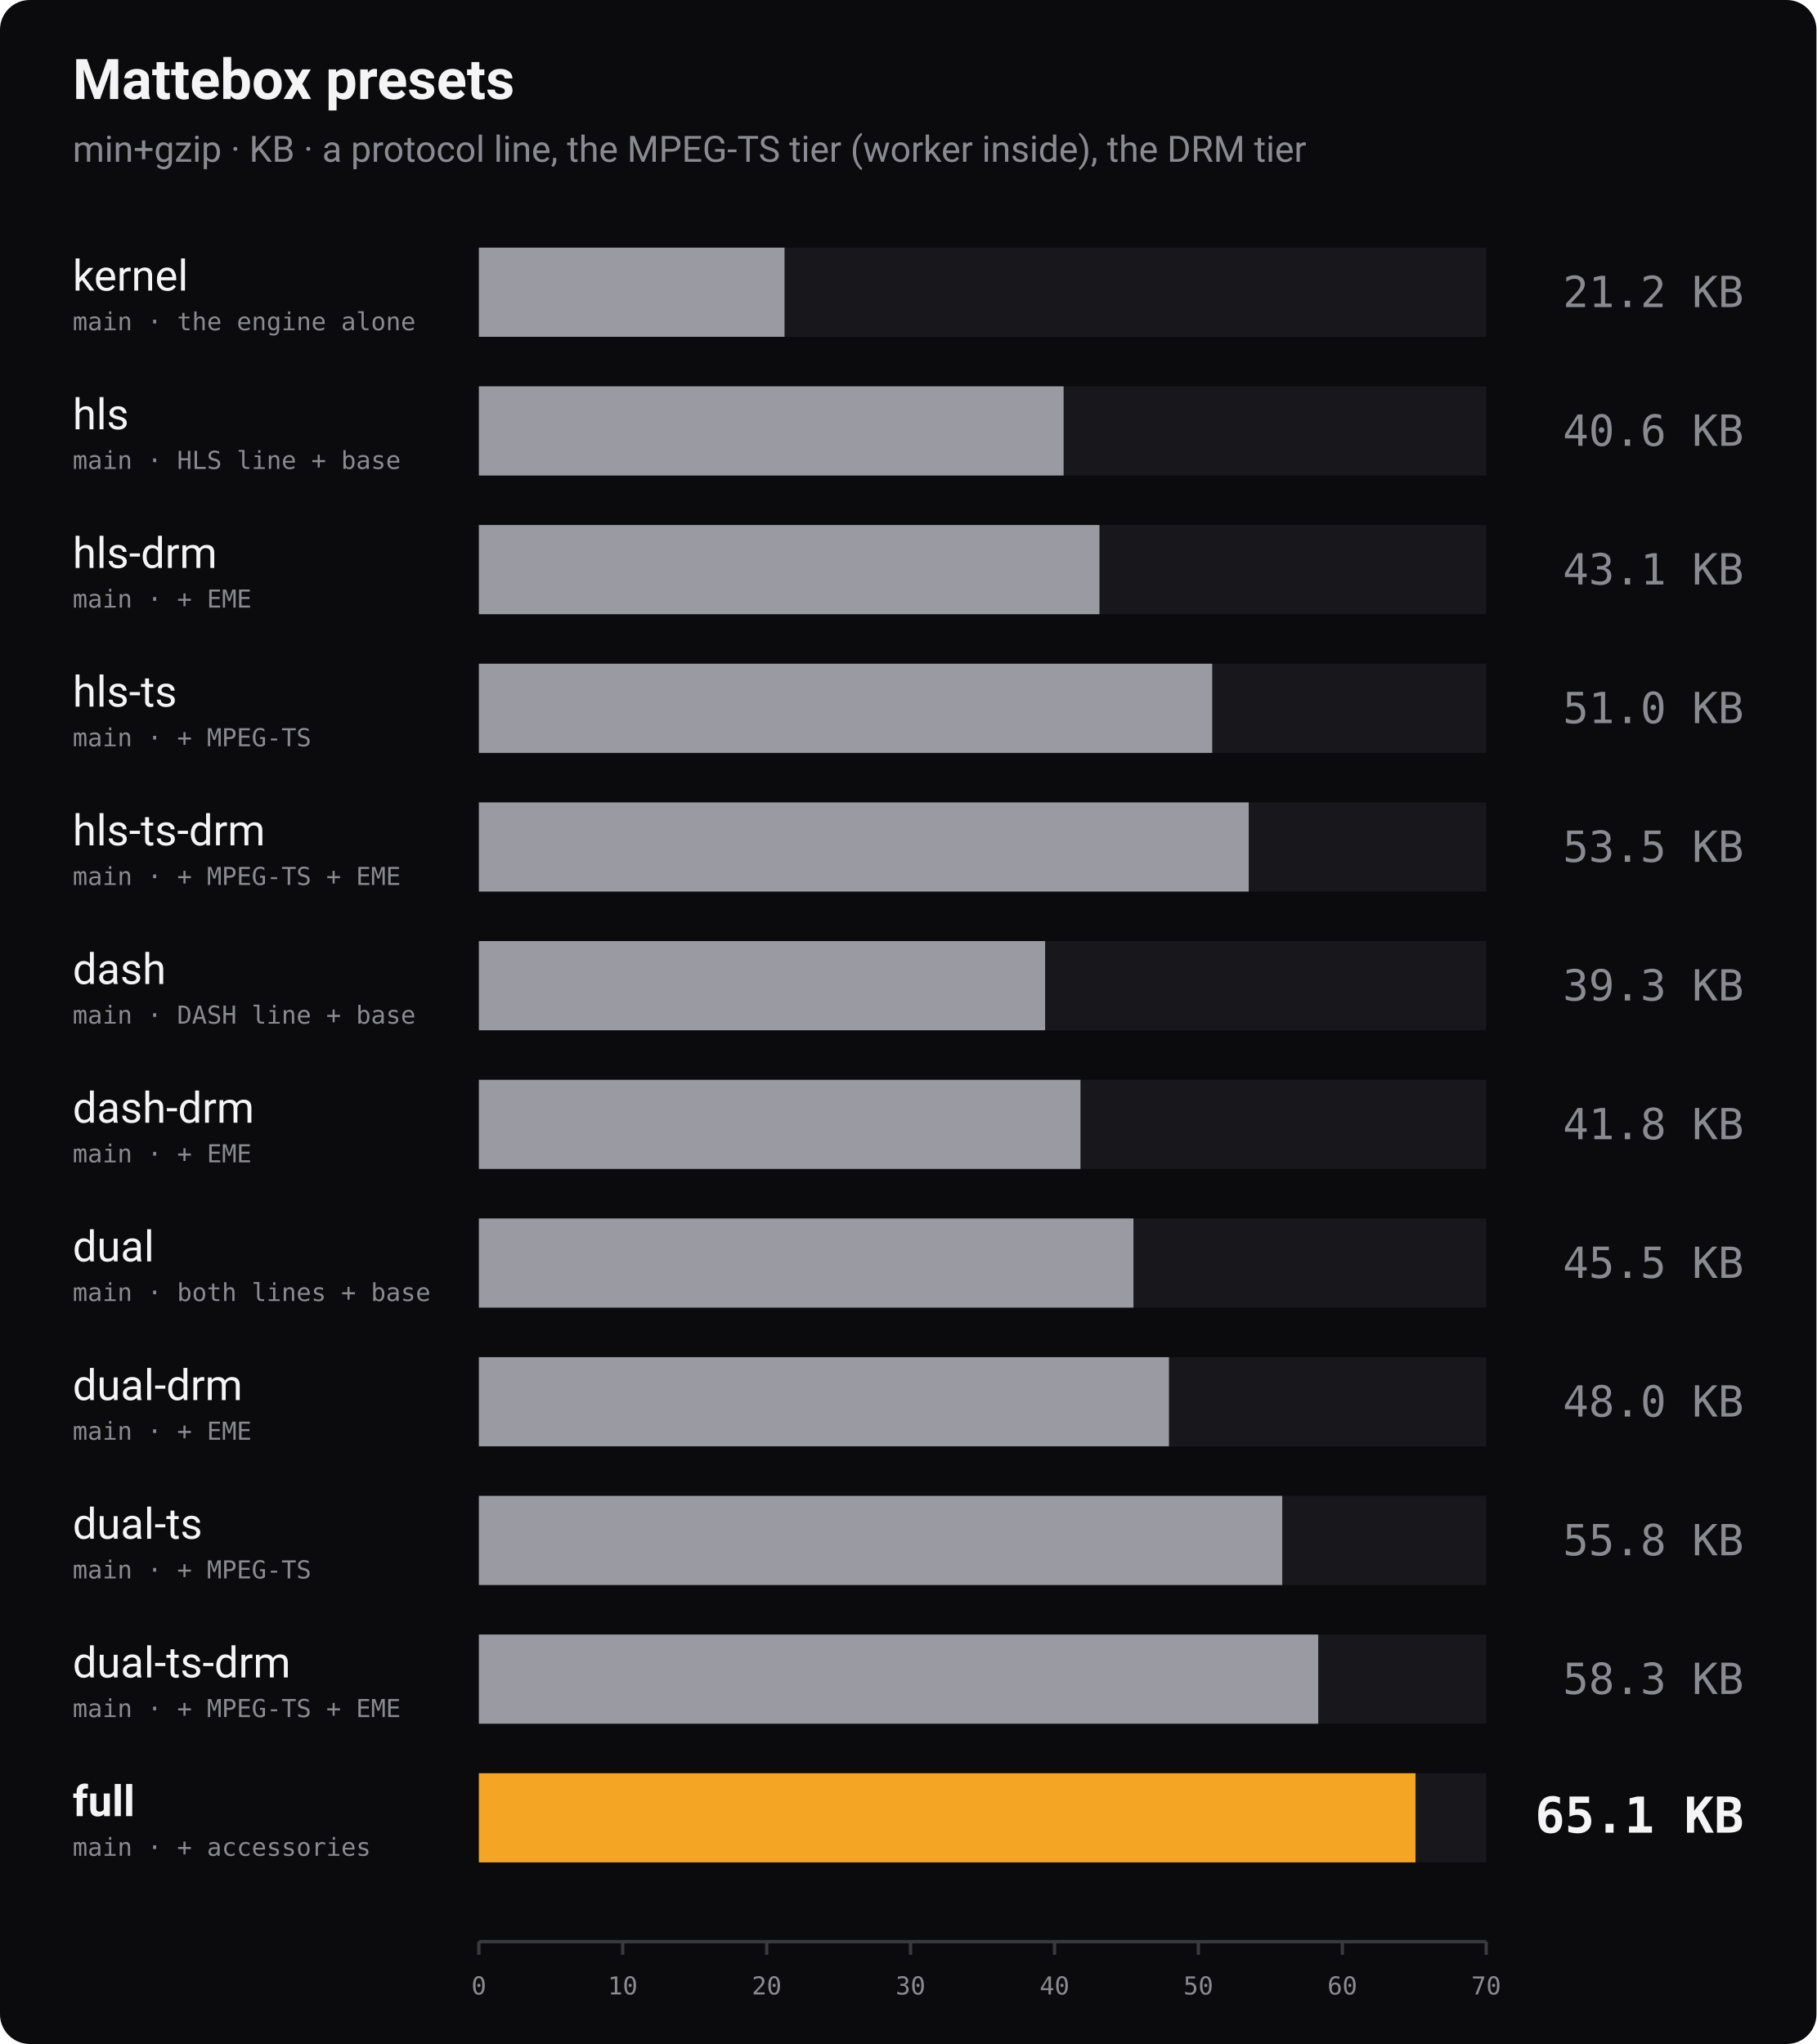
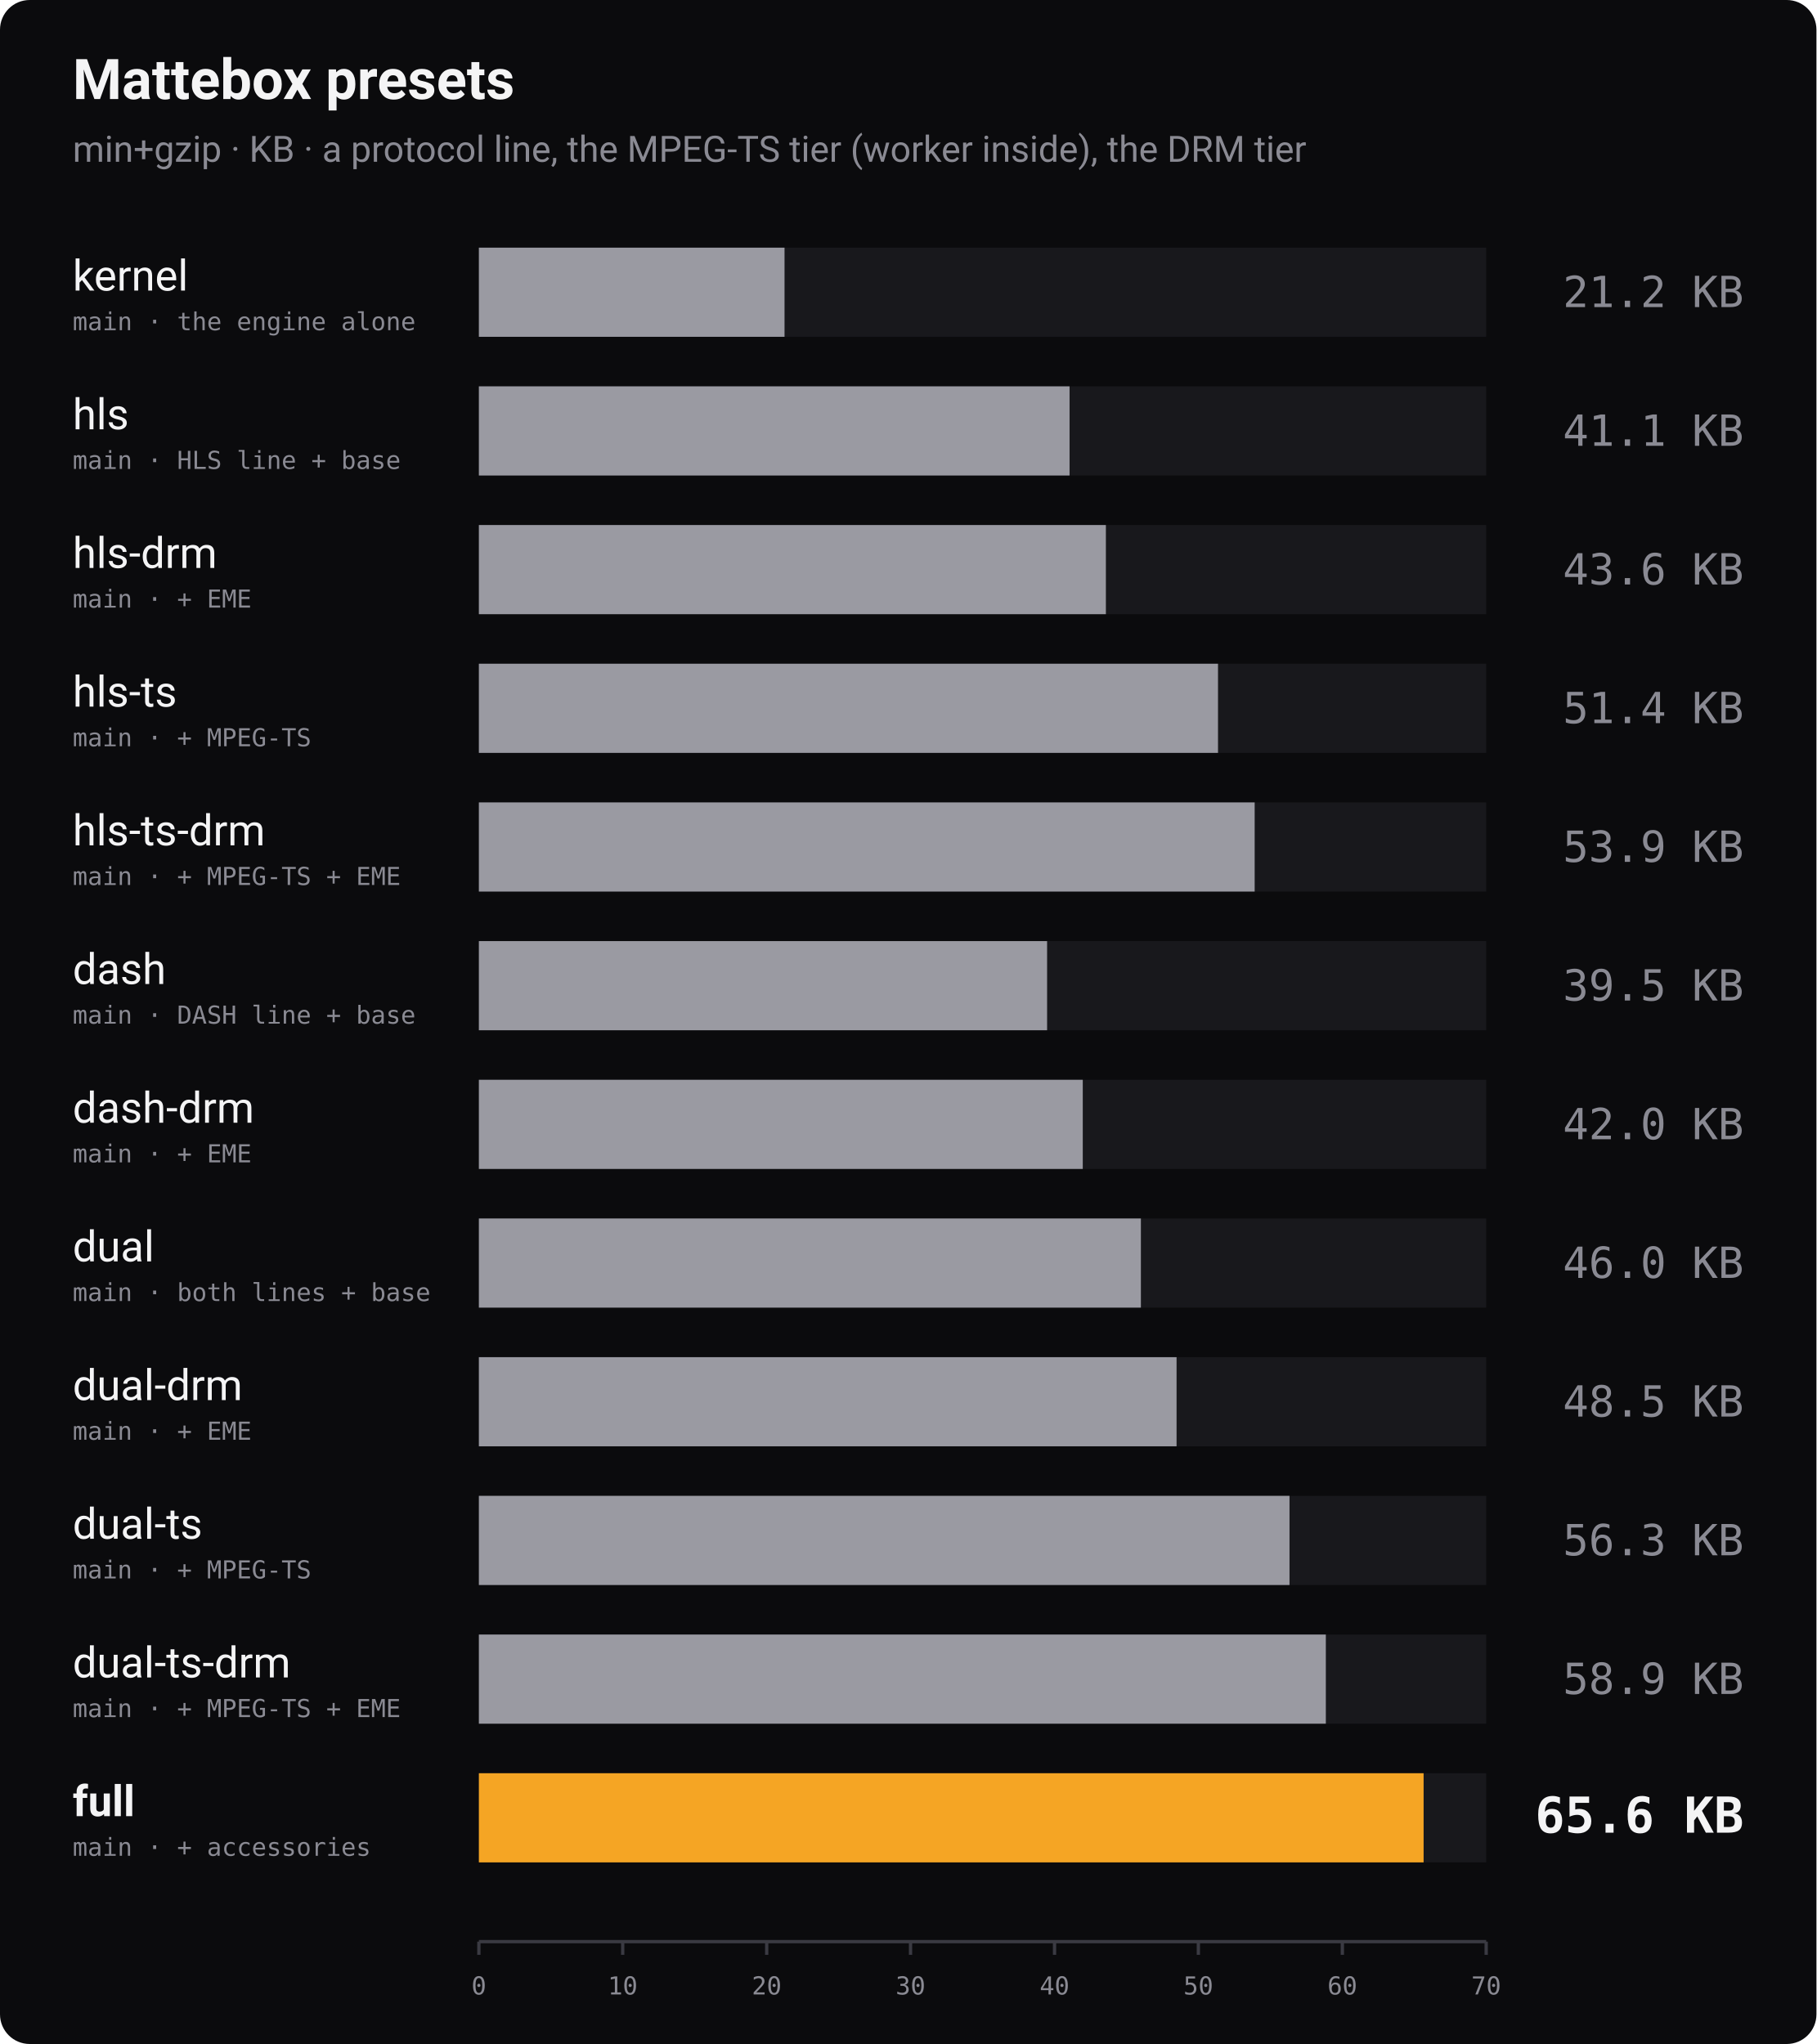
<svg xmlns="http://www.w3.org/2000/svg" width="1100" height="1238" viewBox="0 0 1100 1238" role="img" aria-label="Bundle size of every Mattebox preset, min+gzip">
  <rect width="1100" height="1238" rx="18" fill="#0b0b0d" />
  <text x="44" y="60" font-family="-apple-system, 'Segoe UI', Roboto, Helvetica, Arial, sans-serif" font-size="34" font-weight="700" fill="#f4f4f5">Mattebox presets</text>
  <text x="44" y="98" font-family="-apple-system, 'Segoe UI', Roboto, Helvetica, Arial, sans-serif" font-size="22" fill="#8a8a93">min+gzip · KB · a protocol line, the MPEG-TS tier (worker inside), the DRM tier</text>
  <text x="44" y="176" font-family="-apple-system, 'Segoe UI', Roboto, Helvetica, Arial, sans-serif" font-size="26" font-weight="400" fill="#f4f4f5">kernel</text>
  <text x="44" y="200" font-family="ui-monospace, 'SF Mono', Menlo, Consolas, monospace" font-size="15" fill="#8a8a93">main · the engine alone</text>
  <rect x="290" y="150" width="610" height="54" fill="#18181c" />
  <rect x="290" y="150" width="185.1" height="54" fill="#9a9aa2" />
  <text x="1056" y="186" text-anchor="end" font-family="ui-monospace, 'SF Mono', Menlo, Consolas, monospace" font-size="26" font-weight="400" fill="#8a8a93">21.2 KB</text>
  <text x="44" y="260" font-family="-apple-system, 'Segoe UI', Roboto, Helvetica, Arial, sans-serif" font-size="26" font-weight="400" fill="#f4f4f5">hls</text>
  <text x="44" y="284" font-family="ui-monospace, 'SF Mono', Menlo, Consolas, monospace" font-size="15" fill="#8a8a93">main · HLS line + base</text>
  <rect x="290" y="234" width="610" height="54" fill="#18181c" />
-   <rect x="290" y="234" width="354.1" height="54" fill="#9a9aa2" />
-   <text x="1056" y="270" text-anchor="end" font-family="ui-monospace, 'SF Mono', Menlo, Consolas, monospace" font-size="26" font-weight="400" fill="#8a8a93">40.6 KB</text>
+   <rect x="290" y="234" width="357.7" height="54" fill="#9a9aa2" />
+   <text x="1056" y="270" text-anchor="end" font-family="ui-monospace, 'SF Mono', Menlo, Consolas, monospace" font-size="26" font-weight="400" fill="#8a8a93">41.1 KB</text>
  <text x="44" y="344" font-family="-apple-system, 'Segoe UI', Roboto, Helvetica, Arial, sans-serif" font-size="26" font-weight="400" fill="#f4f4f5">hls-drm</text>
  <text x="44" y="368" font-family="ui-monospace, 'SF Mono', Menlo, Consolas, monospace" font-size="15" fill="#8a8a93">main · + EME</text>
  <rect x="290" y="318" width="610" height="54" fill="#18181c" />
-   <rect x="290" y="318" width="375.8" height="54" fill="#9a9aa2" />
-   <text x="1056" y="354" text-anchor="end" font-family="ui-monospace, 'SF Mono', Menlo, Consolas, monospace" font-size="26" font-weight="400" fill="#8a8a93">43.1 KB</text>
+   <rect x="290" y="318" width="379.7" height="54" fill="#9a9aa2" />
+   <text x="1056" y="354" text-anchor="end" font-family="ui-monospace, 'SF Mono', Menlo, Consolas, monospace" font-size="26" font-weight="400" fill="#8a8a93">43.6 KB</text>
  <text x="44" y="428" font-family="-apple-system, 'Segoe UI', Roboto, Helvetica, Arial, sans-serif" font-size="26" font-weight="400" fill="#f4f4f5">hls-ts</text>
  <text x="44" y="452" font-family="ui-monospace, 'SF Mono', Menlo, Consolas, monospace" font-size="15" fill="#8a8a93">main · + MPEG-TS</text>
  <rect x="290" y="402" width="610" height="54" fill="#18181c" />
-   <rect x="290" y="402" width="444.1" height="54" fill="#9a9aa2" />
-   <text x="1056" y="438" text-anchor="end" font-family="ui-monospace, 'SF Mono', Menlo, Consolas, monospace" font-size="26" font-weight="400" fill="#8a8a93">51.0 KB</text>
+   <rect x="290" y="402" width="447.6" height="54" fill="#9a9aa2" />
+   <text x="1056" y="438" text-anchor="end" font-family="ui-monospace, 'SF Mono', Menlo, Consolas, monospace" font-size="26" font-weight="400" fill="#8a8a93">51.4 KB</text>
  <text x="44" y="512" font-family="-apple-system, 'Segoe UI', Roboto, Helvetica, Arial, sans-serif" font-size="26" font-weight="400" fill="#f4f4f5">hls-ts-drm</text>
  <text x="44" y="536" font-family="ui-monospace, 'SF Mono', Menlo, Consolas, monospace" font-size="15" fill="#8a8a93">main · + MPEG-TS + EME</text>
  <rect x="290" y="486" width="610" height="54" fill="#18181c" />
-   <rect x="290" y="486" width="466.2" height="54" fill="#9a9aa2" />
-   <text x="1056" y="522" text-anchor="end" font-family="ui-monospace, 'SF Mono', Menlo, Consolas, monospace" font-size="26" font-weight="400" fill="#8a8a93">53.5 KB</text>
+   <rect x="290" y="486" width="469.8" height="54" fill="#9a9aa2" />
+   <text x="1056" y="522" text-anchor="end" font-family="ui-monospace, 'SF Mono', Menlo, Consolas, monospace" font-size="26" font-weight="400" fill="#8a8a93">53.9 KB</text>
  <text x="44" y="596" font-family="-apple-system, 'Segoe UI', Roboto, Helvetica, Arial, sans-serif" font-size="26" font-weight="400" fill="#f4f4f5">dash</text>
  <text x="44" y="620" font-family="ui-monospace, 'SF Mono', Menlo, Consolas, monospace" font-size="15" fill="#8a8a93">main · DASH line + base</text>
  <rect x="290" y="570" width="610" height="54" fill="#18181c" />
-   <rect x="290" y="570" width="342.9" height="54" fill="#9a9aa2" />
-   <text x="1056" y="606" text-anchor="end" font-family="ui-monospace, 'SF Mono', Menlo, Consolas, monospace" font-size="26" font-weight="400" fill="#8a8a93">39.3 KB</text>
+   <rect x="290" y="570" width="344.1" height="54" fill="#9a9aa2" />
+   <text x="1056" y="606" text-anchor="end" font-family="ui-monospace, 'SF Mono', Menlo, Consolas, monospace" font-size="26" font-weight="400" fill="#8a8a93">39.5 KB</text>
  <text x="44" y="680" font-family="-apple-system, 'Segoe UI', Roboto, Helvetica, Arial, sans-serif" font-size="26" font-weight="400" fill="#f4f4f5">dash-drm</text>
  <text x="44" y="704" font-family="ui-monospace, 'SF Mono', Menlo, Consolas, monospace" font-size="15" fill="#8a8a93">main · + EME</text>
  <rect x="290" y="654" width="610" height="54" fill="#18181c" />
-   <rect x="290" y="654" width="364.3" height="54" fill="#9a9aa2" />
-   <text x="1056" y="690" text-anchor="end" font-family="ui-monospace, 'SF Mono', Menlo, Consolas, monospace" font-size="26" font-weight="400" fill="#8a8a93">41.8 KB</text>
+   <rect x="290" y="654" width="365.7" height="54" fill="#9a9aa2" />
+   <text x="1056" y="690" text-anchor="end" font-family="ui-monospace, 'SF Mono', Menlo, Consolas, monospace" font-size="26" font-weight="400" fill="#8a8a93">42.0 KB</text>
  <text x="44" y="764" font-family="-apple-system, 'Segoe UI', Roboto, Helvetica, Arial, sans-serif" font-size="26" font-weight="400" fill="#f4f4f5">dual</text>
  <text x="44" y="788" font-family="ui-monospace, 'SF Mono', Menlo, Consolas, monospace" font-size="15" fill="#8a8a93">main · both lines + base</text>
  <rect x="290" y="738" width="610" height="54" fill="#18181c" />
-   <rect x="290" y="738" width="396.4" height="54" fill="#9a9aa2" />
-   <text x="1056" y="774" text-anchor="end" font-family="ui-monospace, 'SF Mono', Menlo, Consolas, monospace" font-size="26" font-weight="400" fill="#8a8a93">45.5 KB</text>
+   <rect x="290" y="738" width="400.9" height="54" fill="#9a9aa2" />
+   <text x="1056" y="774" text-anchor="end" font-family="ui-monospace, 'SF Mono', Menlo, Consolas, monospace" font-size="26" font-weight="400" fill="#8a8a93">46.0 KB</text>
  <text x="44" y="848" font-family="-apple-system, 'Segoe UI', Roboto, Helvetica, Arial, sans-serif" font-size="26" font-weight="400" fill="#f4f4f5">dual-drm</text>
  <text x="44" y="872" font-family="ui-monospace, 'SF Mono', Menlo, Consolas, monospace" font-size="15" fill="#8a8a93">main · + EME</text>
  <rect x="290" y="822" width="610" height="54" fill="#18181c" />
-   <rect x="290" y="822" width="417.9" height="54" fill="#9a9aa2" />
-   <text x="1056" y="858" text-anchor="end" font-family="ui-monospace, 'SF Mono', Menlo, Consolas, monospace" font-size="26" font-weight="400" fill="#8a8a93">48.0 KB</text>
+   <rect x="290" y="822" width="422.5" height="54" fill="#9a9aa2" />
+   <text x="1056" y="858" text-anchor="end" font-family="ui-monospace, 'SF Mono', Menlo, Consolas, monospace" font-size="26" font-weight="400" fill="#8a8a93">48.5 KB</text>
  <text x="44" y="932" font-family="-apple-system, 'Segoe UI', Roboto, Helvetica, Arial, sans-serif" font-size="26" font-weight="400" fill="#f4f4f5">dual-ts</text>
  <text x="44" y="956" font-family="ui-monospace, 'SF Mono', Menlo, Consolas, monospace" font-size="15" fill="#8a8a93">main · + MPEG-TS</text>
  <rect x="290" y="906" width="610" height="54" fill="#18181c" />
-   <rect x="290" y="906" width="486.5" height="54" fill="#9a9aa2" />
-   <text x="1056" y="942" text-anchor="end" font-family="ui-monospace, 'SF Mono', Menlo, Consolas, monospace" font-size="26" font-weight="400" fill="#8a8a93">55.8 KB</text>
+   <rect x="290" y="906" width="490.9" height="54" fill="#9a9aa2" />
+   <text x="1056" y="942" text-anchor="end" font-family="ui-monospace, 'SF Mono', Menlo, Consolas, monospace" font-size="26" font-weight="400" fill="#8a8a93">56.3 KB</text>
  <text x="44" y="1016" font-family="-apple-system, 'Segoe UI', Roboto, Helvetica, Arial, sans-serif" font-size="26" font-weight="400" fill="#f4f4f5">dual-ts-drm</text>
  <text x="44" y="1040" font-family="ui-monospace, 'SF Mono', Menlo, Consolas, monospace" font-size="15" fill="#8a8a93">main · + MPEG-TS + EME</text>
  <rect x="290" y="990" width="610" height="54" fill="#18181c" />
-   <rect x="290" y="990" width="508.3" height="54" fill="#9a9aa2" />
-   <text x="1056" y="1026" text-anchor="end" font-family="ui-monospace, 'SF Mono', Menlo, Consolas, monospace" font-size="26" font-weight="400" fill="#8a8a93">58.3 KB</text>
+   <rect x="290" y="990" width="512.9" height="54" fill="#9a9aa2" />
+   <text x="1056" y="1026" text-anchor="end" font-family="ui-monospace, 'SF Mono', Menlo, Consolas, monospace" font-size="26" font-weight="400" fill="#8a8a93">58.9 KB</text>
  <text x="44" y="1100" font-family="-apple-system, 'Segoe UI', Roboto, Helvetica, Arial, sans-serif" font-size="26" font-weight="700" fill="#f4f4f5">full</text>
  <text x="44" y="1124" font-family="ui-monospace, 'SF Mono', Menlo, Consolas, monospace" font-size="15" fill="#8a8a93">main · + accessories</text>
  <rect x="290" y="1074" width="610" height="54" fill="#18181c" />
-   <rect x="290" y="1074" width="567.2" height="54" fill="#f5a524" />
-   <text x="1056" y="1110" text-anchor="end" font-family="ui-monospace, 'SF Mono', Menlo, Consolas, monospace" font-size="30" font-weight="700" fill="#f4f4f5">65.1 KB</text>
+   <rect x="290" y="1074" width="572.1" height="54" fill="#f5a524" />
+   <text x="1056" y="1110" text-anchor="end" font-family="ui-monospace, 'SF Mono', Menlo, Consolas, monospace" font-size="30" font-weight="700" fill="#f4f4f5">65.6 KB</text>
  <line x1="290" y1="1176" x2="900" y2="1176" stroke="#3a3a42" stroke-width="2" />
  <line x1="290.0" y1="1176" x2="290.0" y2="1184" stroke="#3a3a42" stroke-width="2" />
  <text x="290.0" y="1208" text-anchor="middle" font-family="ui-monospace, 'SF Mono', Menlo, Consolas, monospace" font-size="15" fill="#8a8a93">0</text>
  <line x1="377.1" y1="1176" x2="377.1" y2="1184" stroke="#3a3a42" stroke-width="2" />
  <text x="377.1" y="1208" text-anchor="middle" font-family="ui-monospace, 'SF Mono', Menlo, Consolas, monospace" font-size="15" fill="#8a8a93">10</text>
  <line x1="464.3" y1="1176" x2="464.3" y2="1184" stroke="#3a3a42" stroke-width="2" />
  <text x="464.3" y="1208" text-anchor="middle" font-family="ui-monospace, 'SF Mono', Menlo, Consolas, monospace" font-size="15" fill="#8a8a93">20</text>
  <line x1="551.4" y1="1176" x2="551.4" y2="1184" stroke="#3a3a42" stroke-width="2" />
  <text x="551.4" y="1208" text-anchor="middle" font-family="ui-monospace, 'SF Mono', Menlo, Consolas, monospace" font-size="15" fill="#8a8a93">30</text>
  <line x1="638.6" y1="1176" x2="638.6" y2="1184" stroke="#3a3a42" stroke-width="2" />
  <text x="638.6" y="1208" text-anchor="middle" font-family="ui-monospace, 'SF Mono', Menlo, Consolas, monospace" font-size="15" fill="#8a8a93">40</text>
  <line x1="725.7" y1="1176" x2="725.7" y2="1184" stroke="#3a3a42" stroke-width="2" />
  <text x="725.7" y="1208" text-anchor="middle" font-family="ui-monospace, 'SF Mono', Menlo, Consolas, monospace" font-size="15" fill="#8a8a93">50</text>
  <line x1="812.9" y1="1176" x2="812.9" y2="1184" stroke="#3a3a42" stroke-width="2" />
  <text x="812.9" y="1208" text-anchor="middle" font-family="ui-monospace, 'SF Mono', Menlo, Consolas, monospace" font-size="15" fill="#8a8a93">60</text>
  <line x1="900.0" y1="1176" x2="900.0" y2="1184" stroke="#3a3a42" stroke-width="2" />
  <text x="900.0" y="1208" text-anchor="middle" font-family="ui-monospace, 'SF Mono', Menlo, Consolas, monospace" font-size="15" fill="#8a8a93">70</text>
</svg>
